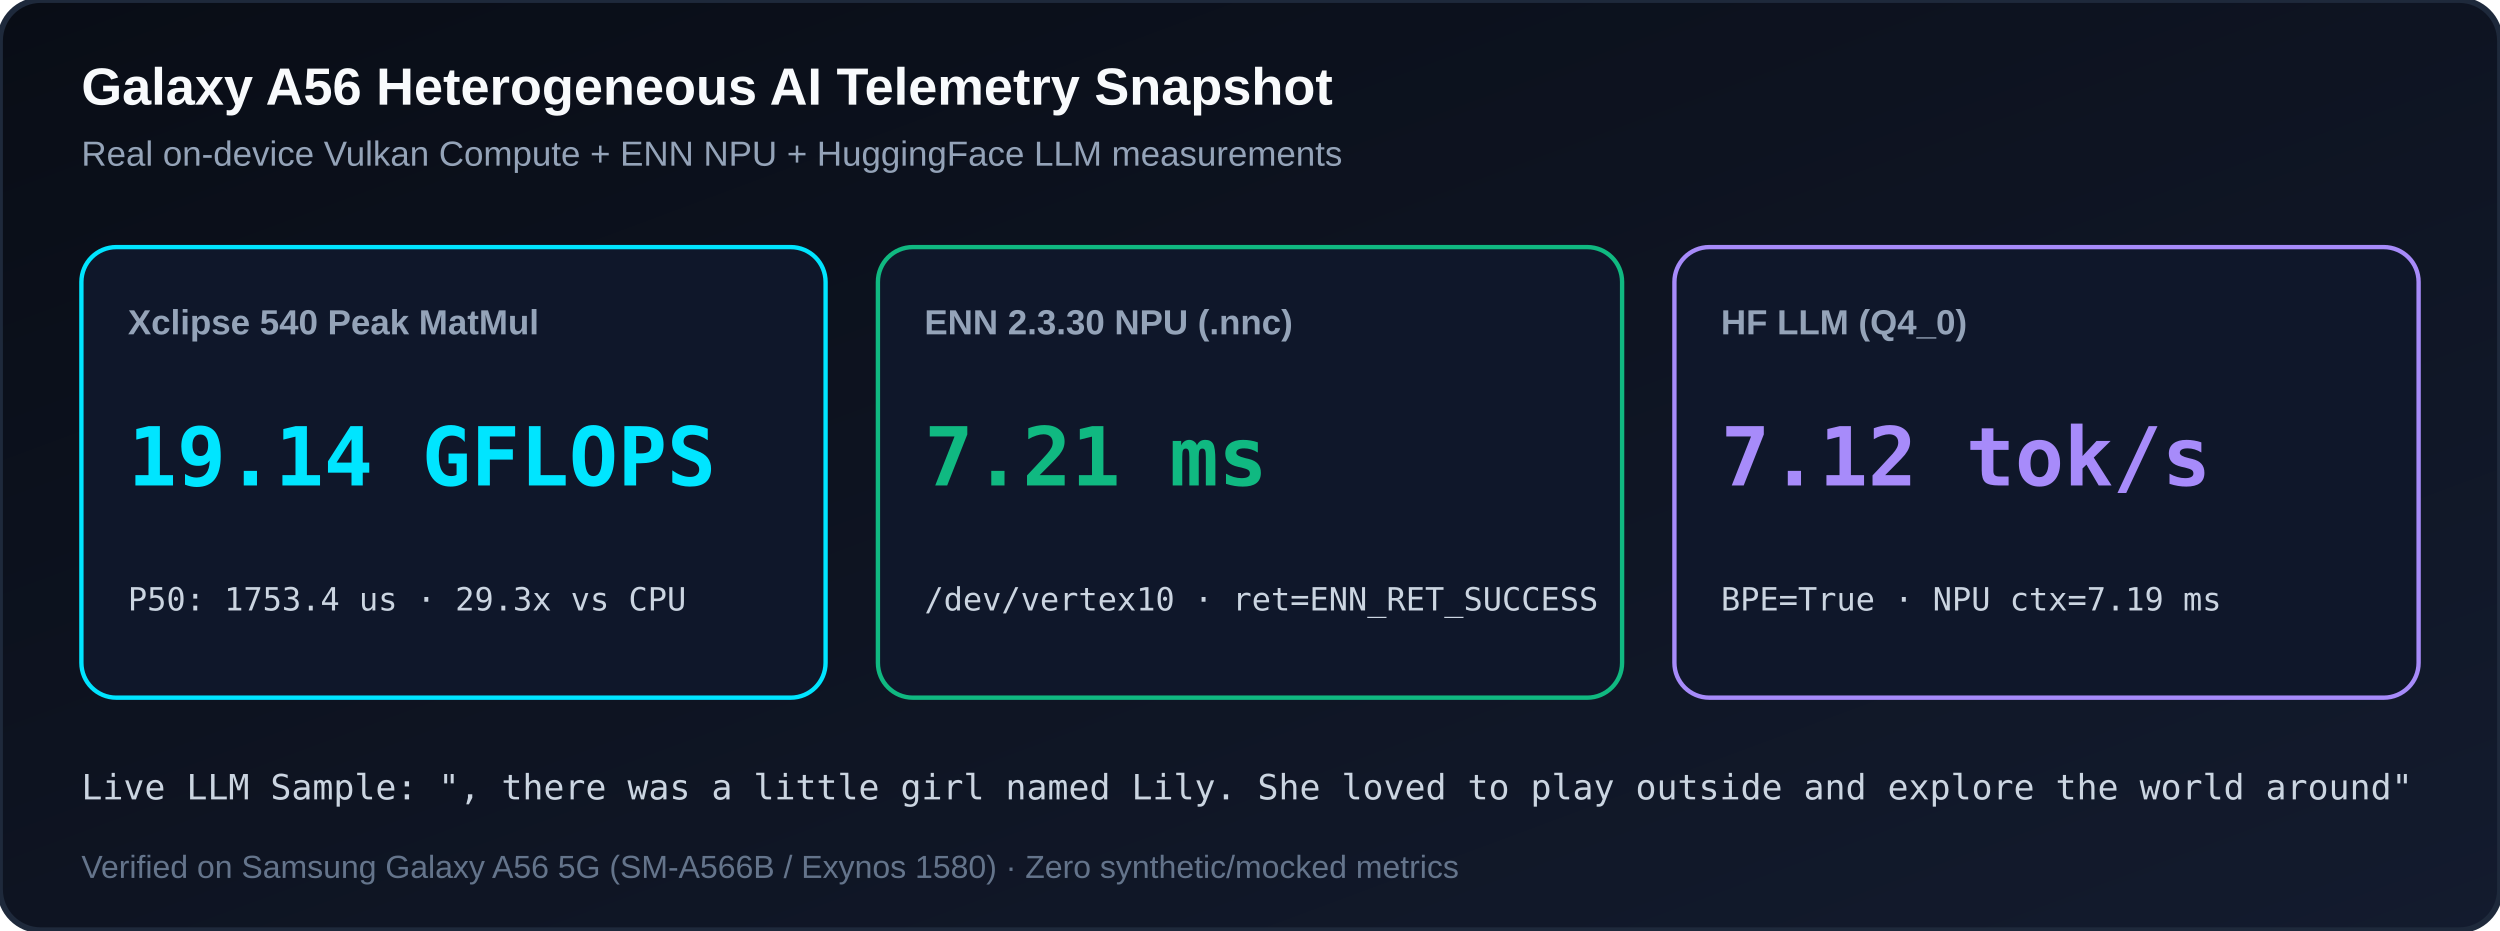
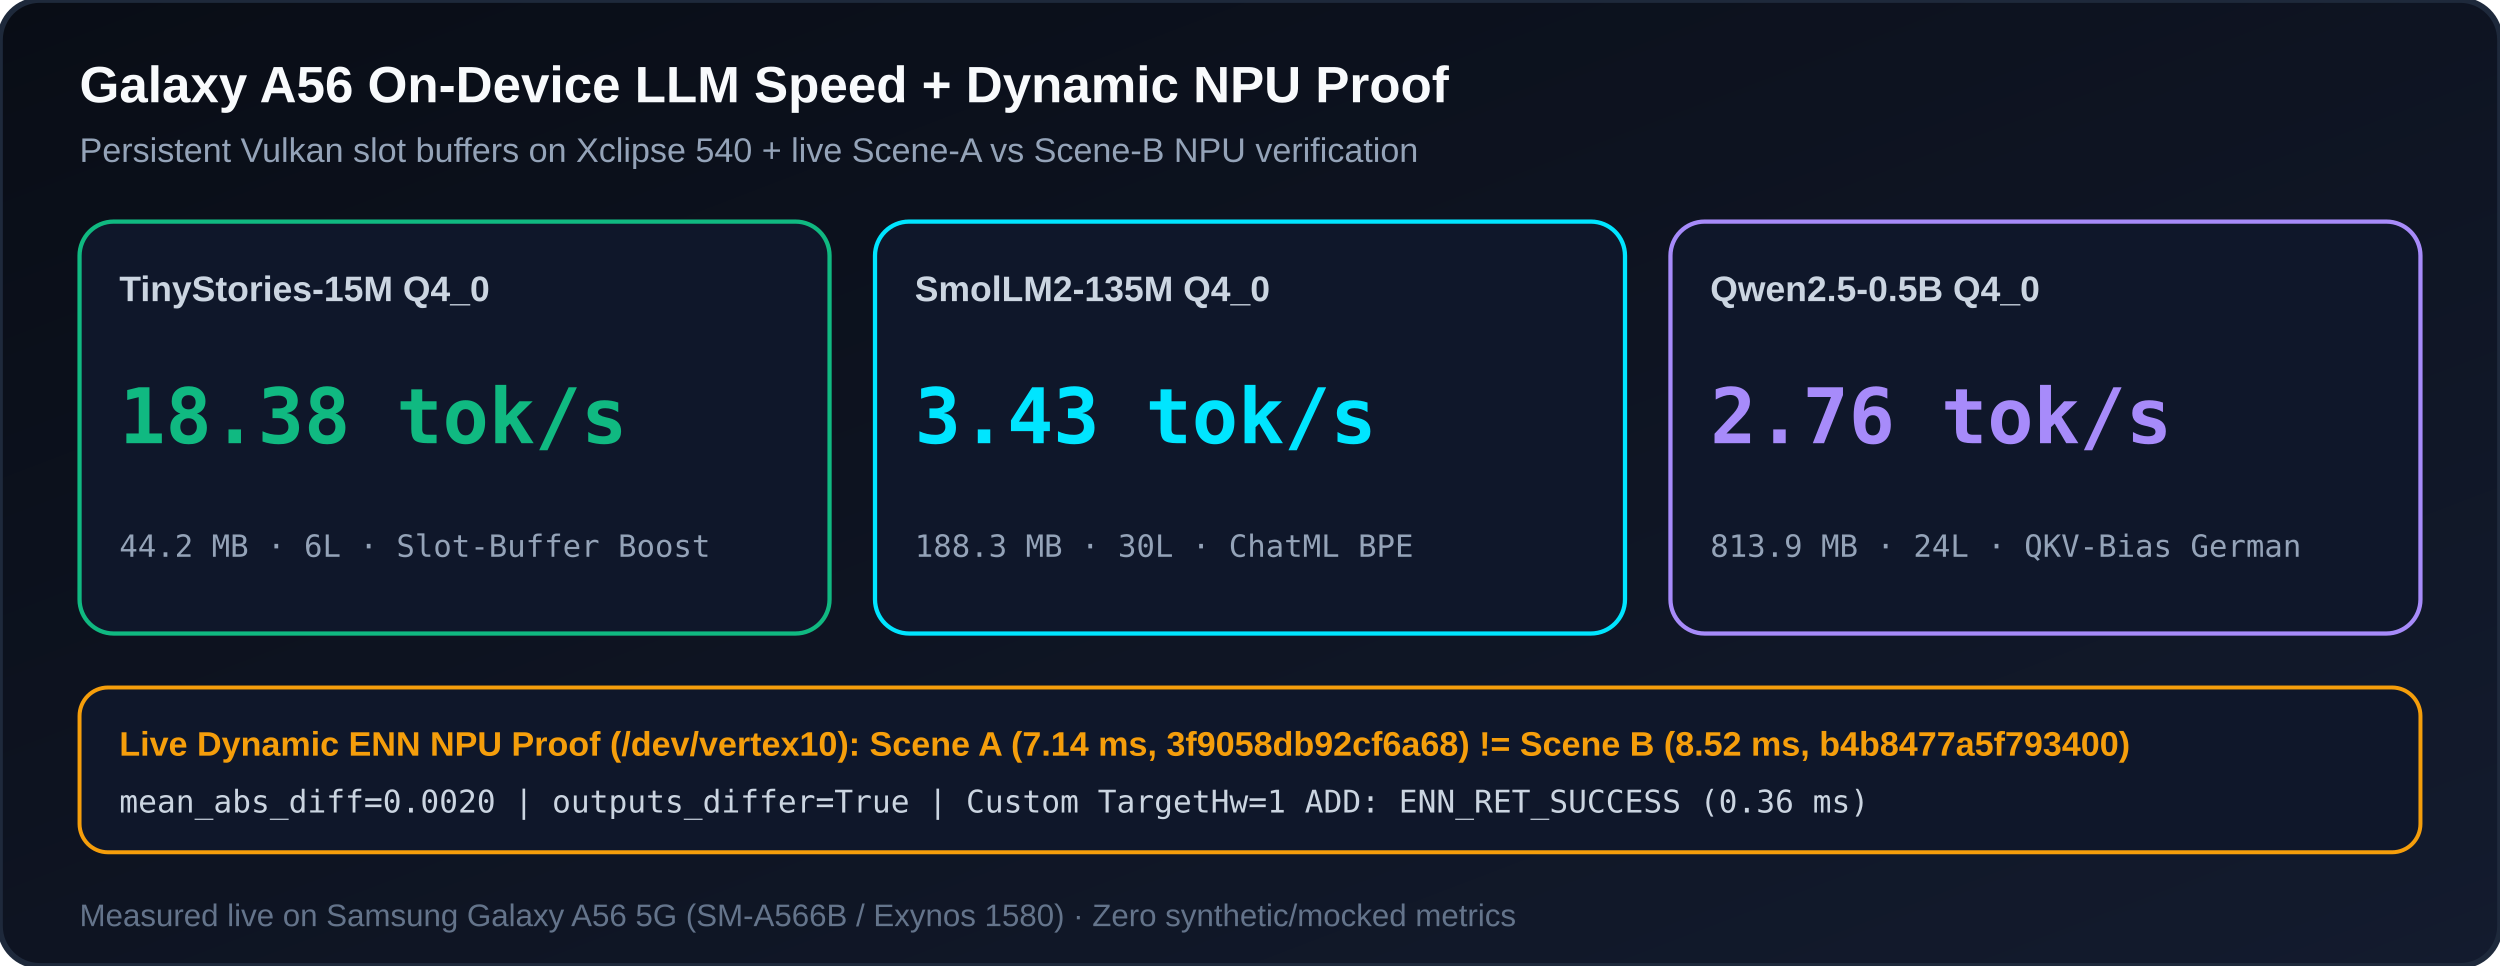
- <svg xmlns="http://www.w3.org/2000/svg" width="860" height="320" viewBox="0 0 860 320">
+ <svg xmlns="http://www.w3.org/2000/svg" width="880" height="340" viewBox="0 0 880 340">
  <defs>
    <linearGradient id="bgl" x1="0" y1="0" x2="1" y2="1">
      <stop offset="0%" stop-color="#090D16" />
      <stop offset="100%" stop-color="#131B2E" />
    </linearGradient>
  </defs>
-   <rect width="860" height="320" rx="14" fill="url(#bgl)" stroke="#1E293B" stroke-width="2" />
-   <text x="28" y="36" fill="#F8FAFC" font-family="Segoe UI, Arial, sans-serif" font-size="18" font-weight="bold">Galaxy A56 Heterogeneous AI Telemetry Snapshot</text>
-   <text x="28" y="57" fill="#94A3B8" font-family="Segoe UI, Arial, sans-serif" font-size="12">Real on-device Vulkan Compute + ENN NPU + HuggingFace LLM measurements</text>
-   <rect x="28" y="85" width="256" height="155" rx="12" fill="#0F172A" stroke="#00E5FF" stroke-width="1.5" />
-   <text x="44" y="115" fill="#94A3B8" font-family="Segoe UI, Arial, sans-serif" font-size="12" font-weight="bold">Xclipse 540 Peak MatMul</text>
-   <text x="44" y="167" fill="#00E5FF" font-family="Consolas, monospace" font-size="28" font-weight="bold">19.14 GFLOPS</text>
-   <text x="44" y="210" fill="#CBD5E1" font-family="Consolas, monospace" font-size="11">P50: 1753.4 us · 29.3x vs CPU</text>
-   <rect x="302" y="85" width="256" height="155" rx="12" fill="#0F172A" stroke="#10B981" stroke-width="1.5" />
-   <text x="318" y="115" fill="#94A3B8" font-family="Segoe UI, Arial, sans-serif" font-size="12" font-weight="bold">ENN 2.3.30 NPU (.nnc)</text>
-   <text x="318" y="167" fill="#10B981" font-family="Consolas, monospace" font-size="28" font-weight="bold">7.21 ms</text>
-   <text x="318" y="210" fill="#CBD5E1" font-family="Consolas, monospace" font-size="11">/dev/vertex10 · ret=ENN_RET_SUCCESS</text>
-   <rect x="576" y="85" width="256" height="155" rx="12" fill="#0F172A" stroke="#A78BFA" stroke-width="1.5" />
-   <text x="592" y="115" fill="#94A3B8" font-family="Segoe UI, Arial, sans-serif" font-size="12" font-weight="bold">HF LLM (Q4_0)</text>
-   <text x="592" y="167" fill="#A78BFA" font-family="Consolas, monospace" font-size="28" font-weight="bold">7.12 tok/s</text>
-   <text x="592" y="210" fill="#CBD5E1" font-family="Consolas, monospace" font-size="11">BPE=True · NPU ctx=7.19 ms</text>
-   <text x="28" y="275" fill="#CBD5E1" font-family="Consolas, monospace" font-size="12">Live LLM Sample: ", there was a little girl named Lily. She loved to play outside and explore the world around"</text>
-   <text x="28" y="302" fill="#64748B" font-family="Segoe UI, Arial, sans-serif" font-size="11">Verified on Samsung Galaxy A56 5G (SM-A566B / Exynos 1580) · Zero synthetic/mocked metrics</text>
+   <rect width="880" height="340" rx="14" fill="url(#bgl)" stroke="#1E293B" stroke-width="2" />
+   <text x="28" y="36" fill="#F8FAFC" font-family="Segoe UI, Arial, sans-serif" font-size="18" font-weight="bold">Galaxy A56 On-Device LLM Speed + Dynamic NPU Proof</text>
+   <text x="28" y="57" fill="#94A3B8" font-family="Segoe UI, Arial, sans-serif" font-size="12">Persistent Vulkan slot buffers on Xclipse 540 + live Scene-A vs Scene-B NPU verification</text>
+   <rect x="28" y="78" width="264" height="145" rx="12" fill="#0F172A" stroke="#10B981" stroke-width="1.5" />
+   <text x="42" y="106" fill="#CBD5E1" font-family="Segoe UI, Arial, sans-serif" font-size="12.5" font-weight="bold">TinyStories-15M Q4_0</text>
+   <text x="42" y="156" fill="#10B981" font-family="Consolas, monospace" font-size="27" font-weight="bold">18.38 tok/s</text>
+   <text x="42" y="196" fill="#94A3B8" font-family="Consolas, monospace" font-size="10.8">44.2 MB · 6L · Slot-Buffer Boost</text>
+   <rect x="308" y="78" width="264" height="145" rx="12" fill="#0F172A" stroke="#00E5FF" stroke-width="1.5" />
+   <text x="322" y="106" fill="#CBD5E1" font-family="Segoe UI, Arial, sans-serif" font-size="12.5" font-weight="bold">SmolLM2-135M Q4_0</text>
+   <text x="322" y="156" fill="#00E5FF" font-family="Consolas, monospace" font-size="27" font-weight="bold">3.43 tok/s</text>
+   <text x="322" y="196" fill="#94A3B8" font-family="Consolas, monospace" font-size="10.8">188.3 MB · 30L · ChatML BPE</text>
+   <rect x="588" y="78" width="264" height="145" rx="12" fill="#0F172A" stroke="#A78BFA" stroke-width="1.5" />
+   <text x="602" y="106" fill="#CBD5E1" font-family="Segoe UI, Arial, sans-serif" font-size="12.5" font-weight="bold">Qwen2.5-0.5B Q4_0</text>
+   <text x="602" y="156" fill="#A78BFA" font-family="Consolas, monospace" font-size="27" font-weight="bold">2.76 tok/s</text>
+   <text x="602" y="196" fill="#94A3B8" font-family="Consolas, monospace" font-size="10.8">813.9 MB · 24L · QKV-Bias German</text>
+   <rect x="28" y="242" width="824" height="58" rx="10" fill="#0F172A" stroke="#F59E0B" stroke-width="1.4" />
+   <text x="42" y="266" fill="#F59E0B" font-family="Segoe UI, Arial, sans-serif" font-size="12" font-weight="bold">Live Dynamic ENN NPU Proof (/dev/vertex10): Scene A (7.14 ms, 3f9058db92cf6a68) != Scene B (8.52 ms, b4b8477a5f793400)</text>
+   <text x="42" y="286" fill="#CBD5E1" font-family="Consolas, monospace" font-size="11">mean_abs_diff=0.0020 | outputs_differ=True | Custom TargetHw=1 ADD: ENN_RET_SUCCESS (0.36 ms)</text>
+   <text x="28" y="326" fill="#64748B" font-family="Segoe UI, Arial, sans-serif" font-size="11">Measured live on Samsung Galaxy A56 5G (SM-A566B / Exynos 1580) · Zero synthetic/mocked metrics</text>
</svg>
